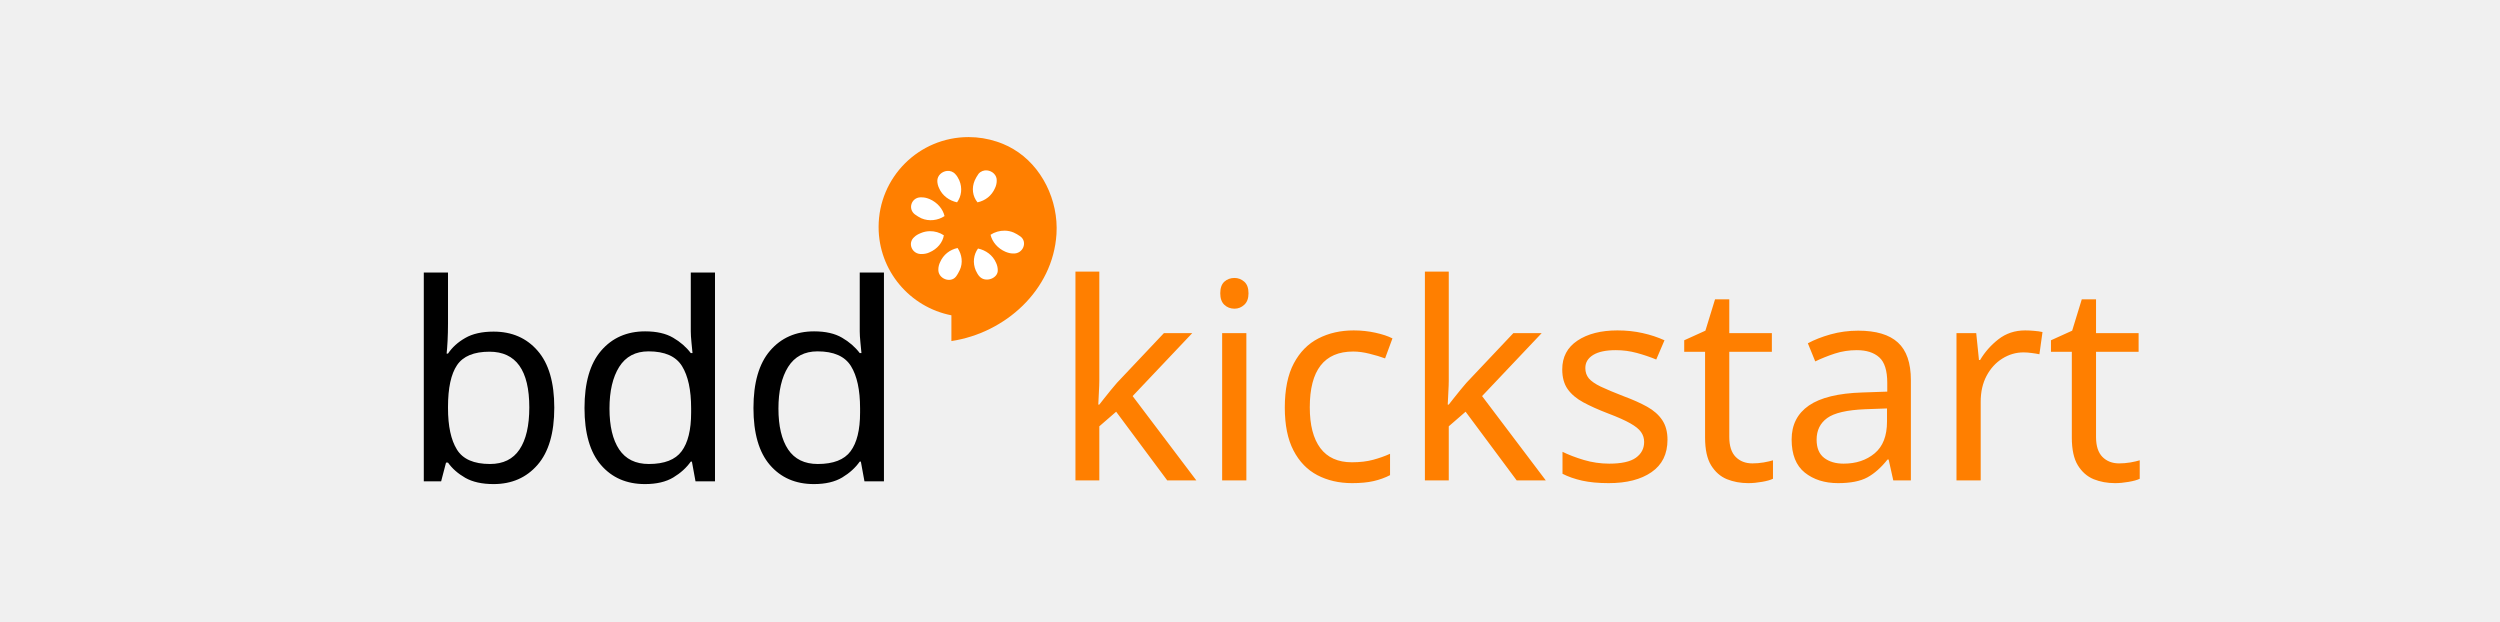
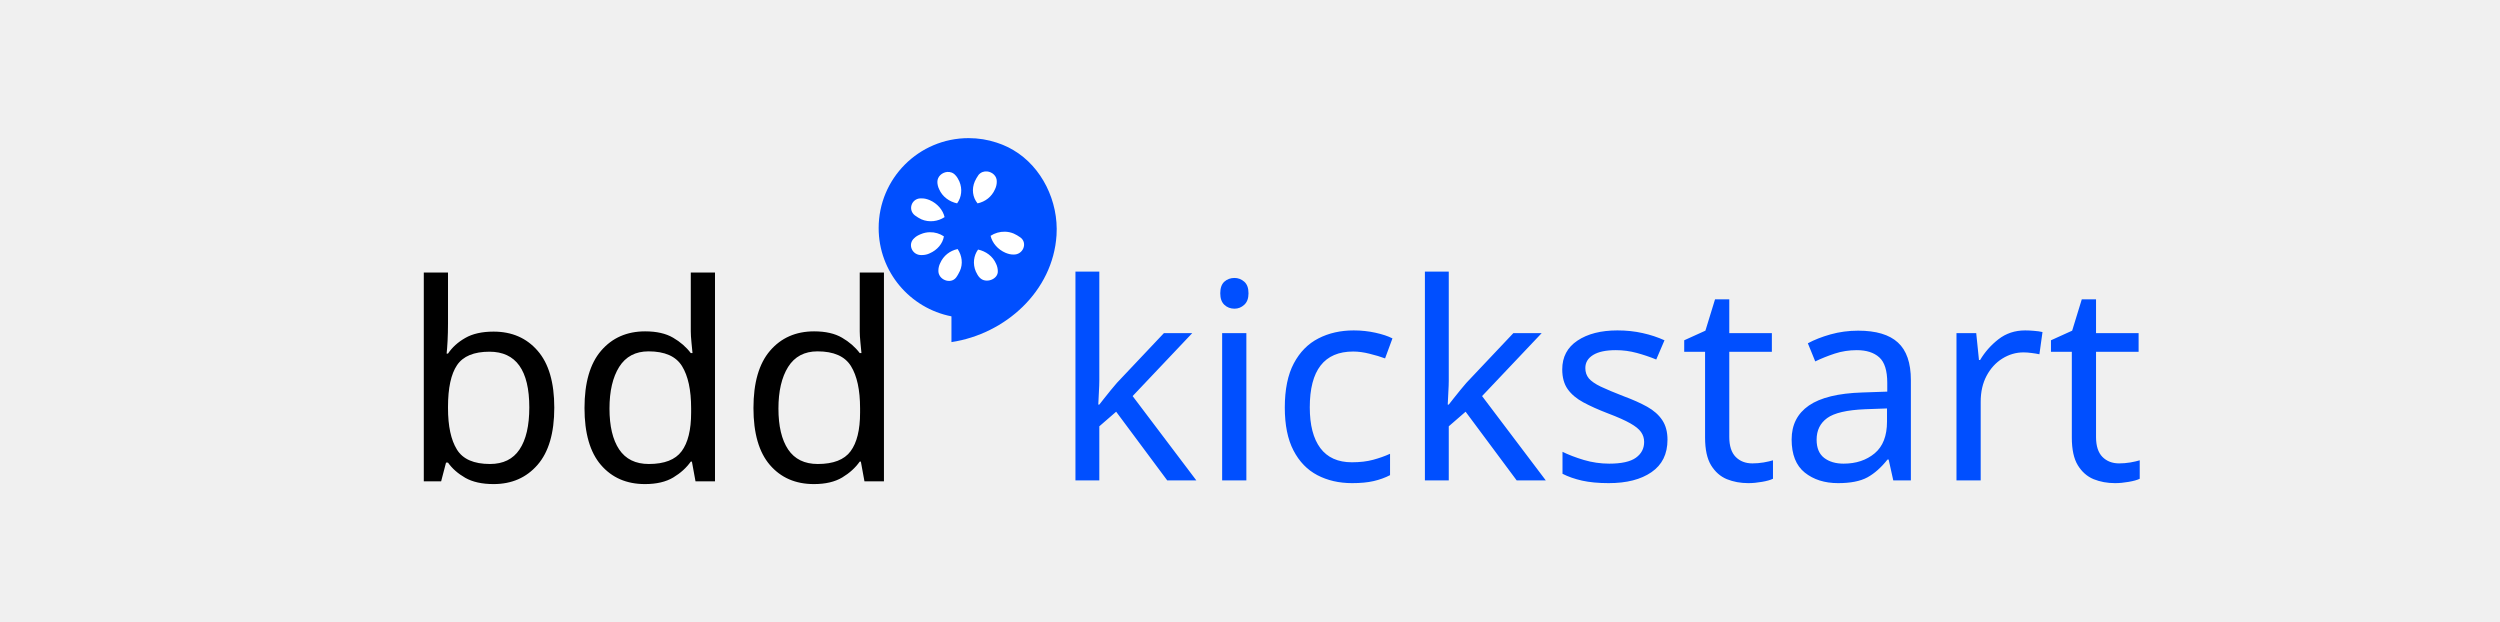
<svg xmlns="http://www.w3.org/2000/svg" version="1.1" id="Layer_1" x="0px" y="0px" viewBox="0 0 455.013 113.084" enable-background="new 0 0 304 102" xml:space="preserve" width="100%" height="100%">
  <defs id="defs3098" />
  <g id="g3007" transform="translate(-86.89067,0)">
-     <text id="text3111" y="87.434" x="278.377" style="font-size:40px;font-style:normal;font-weight:normal;line-height:125%;letter-spacing:0px;word-spacing:0px;fill:#ff7f00;fill-opacity:1;stroke:none;font-family:Sans" xml:space="preserve">
-       <tspan style="font-size:50px;font-style:normal;font-variant:normal;font-weight:normal;font-stretch:normal;text-align:start;line-height:125%;writing-mode:lr-tb;text-anchor:start;fill:#ff7f00;fill-opacity:1;font-family:Insignia LT Std;-inkscape-font-specification:Insignia LT Std" y="87.434" x="278.377" id="tspan3113">kickstart</tspan>
+     <text id="text3111" y="87.434" x="278.377" style="font-size:40px;font-style:normal;font-weight:normal;line-height:125%;letter-spacing:0px;word-spacing:0px;fill:#004fff;fill-opacity:1;stroke:none;font-family:Sans;" xml:space="preserve">
+       <tspan style="font-size:50px;font-style:normal;font-variant:normal;font-weight:normal;font-stretch:normal;text-align:start;line-height:125%;writing-mode:lr-tb;text-anchor:start;fill:#004fff;fill-opacity:1;font-family:Insignia LT Std;-inkscape-font-specification:Insignia LT Std;" y="87.434" x="278.377" id="tspan3113">kickstart</tspan>
    </text>
-     <g transform="translate(-18.52081,-4.227403)" id="g6662">
-       <g id="layer1" style="display:inline" transform="translate(265.2583,28.6156)">
-         <path style="fill:#ff7f00;fill-opacity:1;stroke:none" d="m 16.438,0.562 c -9.051,0 -16.375,7.324 -16.375,16.375 0,7.968 5.712,14.589 13.25,16.062 l 0,4.688 C 23.113,36.21 31.79,28.431 32.438,18.219 32.827,12.072 29.763,5.797 24.594,2.75 24.298,2.576 23.997,2.402 23.688,2.25 23.372,2.095 23.048,1.943 22.719,1.812 22.614,1.769 22.512,1.729 22.406,1.688 22.119,1.581 21.829,1.462 21.531,1.375 19.929,0.847 18.216,0.562 16.438,0.562 z" id="path3943" />
-       </g>
-       <path style="fill:#ffffff;fill-opacity:1;stroke:none" d="m 285.071,35.241 c -0.56,-0.057 -1.15,0.138 -1.562,0.625 -0.3,0.4 -0.487,0.787 -0.688,1.188 -0.6,1.4 -0.4,2.9 0.5,4 1.4,-0.3 2.587,-1.194 3.188,-2.594 0.2,-0.4 0.312,-0.912 0.312,-1.312 0.062,-1.062 -0.816,-1.811 -1.75,-1.906 z m -7.281,0.094 c -0.913,0.087 -1.781,0.812 -1.781,1.812 0,0.4 0.113,0.912 0.312,1.312 0.6,1.4 1.881,2.294 3.281,2.594 0.8,-1.1 1.006,-2.6 0.406,-4 -0.2,-0.4 -0.388,-0.794 -0.688,-1.094 -0.412,-0.487 -0.983,-0.677 -1.531,-0.625 z m -4.906,4.812 c -1.577,0.081 -2.281,2.062 -0.969,3.094 0.4,0.3 0.787,0.519 1.188,0.719 1.4,0.6 3.019,0.394 4.219,-0.406 -0.3,-1.3 -1.319,-2.494 -2.719,-3.094 -0.5,-0.2 -0.906,-0.312 -1.406,-0.312 -0.113,-0.013 -0.207,-0.005 -0.312,0 z m 15.406,6.062 c -0.916,-0.018 -1.844,0.25 -2.594,0.75 0.3,1.3 1.319,2.494 2.719,3.094 0.5,0.2 0.906,0.312 1.406,0.312 1.8,0.1 2.681,-2.125 1.281,-3.125 -0.4,-0.3 -0.787,-0.487 -1.188,-0.688 -0.525,-0.225 -1.075,-0.333 -1.625,-0.344 z m -13.656,0.094 c -0.55,0.011 -1.1,0.119 -1.625,0.344 -0.5,0.2 -0.887,0.419 -1.188,0.719 -1.3,1.1 -0.425,3.194 1.375,3.094 0.5,0 1.006,-0.113 1.406,-0.312 1.4,-0.6 2.394,-1.794 2.594,-3.094 -0.75,-0.5 -1.646,-0.768 -2.562,-0.75 z m 5.062,3.062 c -1.4,0.3 -2.587,1.194 -3.188,2.594 -0.2,0.4 -0.312,0.881 -0.312,1.281 -0.1,1.7 2.219,2.612 3.219,1.312 0.3,-0.4 0.487,-0.787 0.688,-1.188 0.6,-1.3 0.394,-2.8 -0.406,-4 z m 3.719,0.094 c -0.8,1.1 -1.006,2.6 -0.406,4 0.2,0.4 0.388,0.794 0.688,1.094 1.1,1.2 3.413,0.312 3.312,-1.188 0,-0.4 -0.113,-0.912 -0.312,-1.312 -0.6,-1.4 -1.881,-2.294 -3.281,-2.594 z" id="rect4005" />
-     </g>
    <text id="text3003" y="87.606" x="159.773" style="font-size:50px;font-style:normal;font-variant:normal;font-weight:normal;font-stretch:normal;text-align:start;line-height:125%;letter-spacing:0px;word-spacing:0px;writing-mode:lr-tb;text-anchor:start;fill:#000000;fill-opacity:1;stroke:none;font-family:Insignia LT Std;-inkscape-font-specification:Insignia LT Std" xml:space="preserve">
      <tspan y="87.606" x="159.773" id="tspan3005">bdd</tspan>
    </text>
+     <g id="g6717" transform="translate(246.7472,24.5772)">
+       <g style="display:inline" id="layer1-2">
+         <path id="path3943-3" d="m 16.438,0.562 c -9.051,0 -16.375,7.324 -16.375,16.375 0,7.968 5.712,14.589 13.25,16.062 l 0,4.688 C 23.113,36.21 31.79,28.431 32.438,18.219 32.827,12.072 29.763,5.797 24.594,2.75 24.298,2.576 23.997,2.402 23.688,2.25 23.372,2.095 23.048,1.943 22.719,1.812 22.614,1.769 22.512,1.729 22.406,1.688 22.119,1.581 21.829,1.462 21.531,1.375 19.929,0.847 18.216,0.562 16.438,0.562 Z" style="fill:#004fff;fill-opacity:1;stroke:none;stroke-width:0.1;stroke-linecap:butt;stroke-linejoin:miter;stroke-miterlimit:4;stroke-dasharray:none;stroke-opacity:1" />
+       </g>
+       <path id="rect4005-5" d="m 19.812,6.625 c -0.56,-0.057 -1.15,0.138 -1.562,0.625 -0.3,0.4 -0.487,0.787 -0.688,1.188 -0.6,1.4 -0.4,2.9 0.5,4 1.4,-0.3 2.587,-1.194 3.188,-2.594 0.2,-0.4 0.312,-0.912 0.312,-1.312 C 21.625,7.469 20.746,6.721 19.812,6.625 Z M 12.531,6.719 C 11.618,6.806 10.75,7.531 10.75,8.531 c 0,0.4 0.113,0.912 0.312,1.312 0.6,1.4 1.881,2.294 3.281,2.594 0.8,-1.1 1.006,-2.6 0.406,-4 -0.2,-0.4 -0.388,-0.794 -0.688,-1.094 C 13.65,6.856 13.079,6.667 12.531,6.719 Z M 7.625,11.531 c -1.577,0.081 -2.281,2.062 -0.969,3.094 0.4,0.3 0.787,0.519 1.188,0.719 1.4,0.6 3.019,0.394 4.219,-0.406 -0.3,-1.3 -1.319,-2.494 -2.719,-3.094 -0.5,-0.2 -0.906,-0.312 -1.406,-0.312 -0.113,-0.013 -0.207,-0.005 -0.312,0 z m 15.406,6.062 c -0.916,-0.018 -1.844,0.25 -2.594,0.75 0.3,1.3 1.319,2.494 2.719,3.094 0.5,0.2 0.906,0.312 1.406,0.312 1.8,0.1 2.681,-2.125 1.281,-3.125 -0.4,-0.3 -0.787,-0.487 -1.188,-0.688 -0.525,-0.225 -1.075,-0.333 -1.625,-0.344 z M 9.375,17.688 c -0.55,0.011 -1.1,0.119 -1.625,0.344 -0.5,0.2 -0.887,0.419 -1.188,0.719 -1.3,1.1 -0.425,3.194 1.375,3.094 0.5,0 1.006,-0.113 1.406,-0.312 1.4,-0.6 2.394,-1.794 2.594,-3.094 -0.75,-0.5 -1.646,-0.768 -2.562,-0.75 z m 5.062,3.062 c -1.4,0.3 -2.587,1.194 -3.188,2.594 -0.2,0.4 -0.312,0.881 -0.312,1.281 -0.1,1.7 2.219,2.612 3.219,1.312 0.3,-0.4 0.487,-0.787 0.688,-1.188 0.6,-1.3 0.394,-2.8 -0.406,-4 z m 3.719,0.094 c -0.8,1.1 -1.006,2.6 -0.406,4 0.2,0.4 0.388,0.794 0.688,1.094 1.1,1.2 3.413,0.312 3.312,-1.188 0,-0.4 -0.113,-0.912 -0.312,-1.312 -0.6,-1.4 -1.881,-2.294 -3.281,-2.594 z" style="fill:#ffffff;fill-opacity:1;stroke:none;stroke-width:0.1;stroke-miterlimit:4;stroke-dasharray:none;stroke-opacity:1" />
+     </g>
  </g>
</svg>
